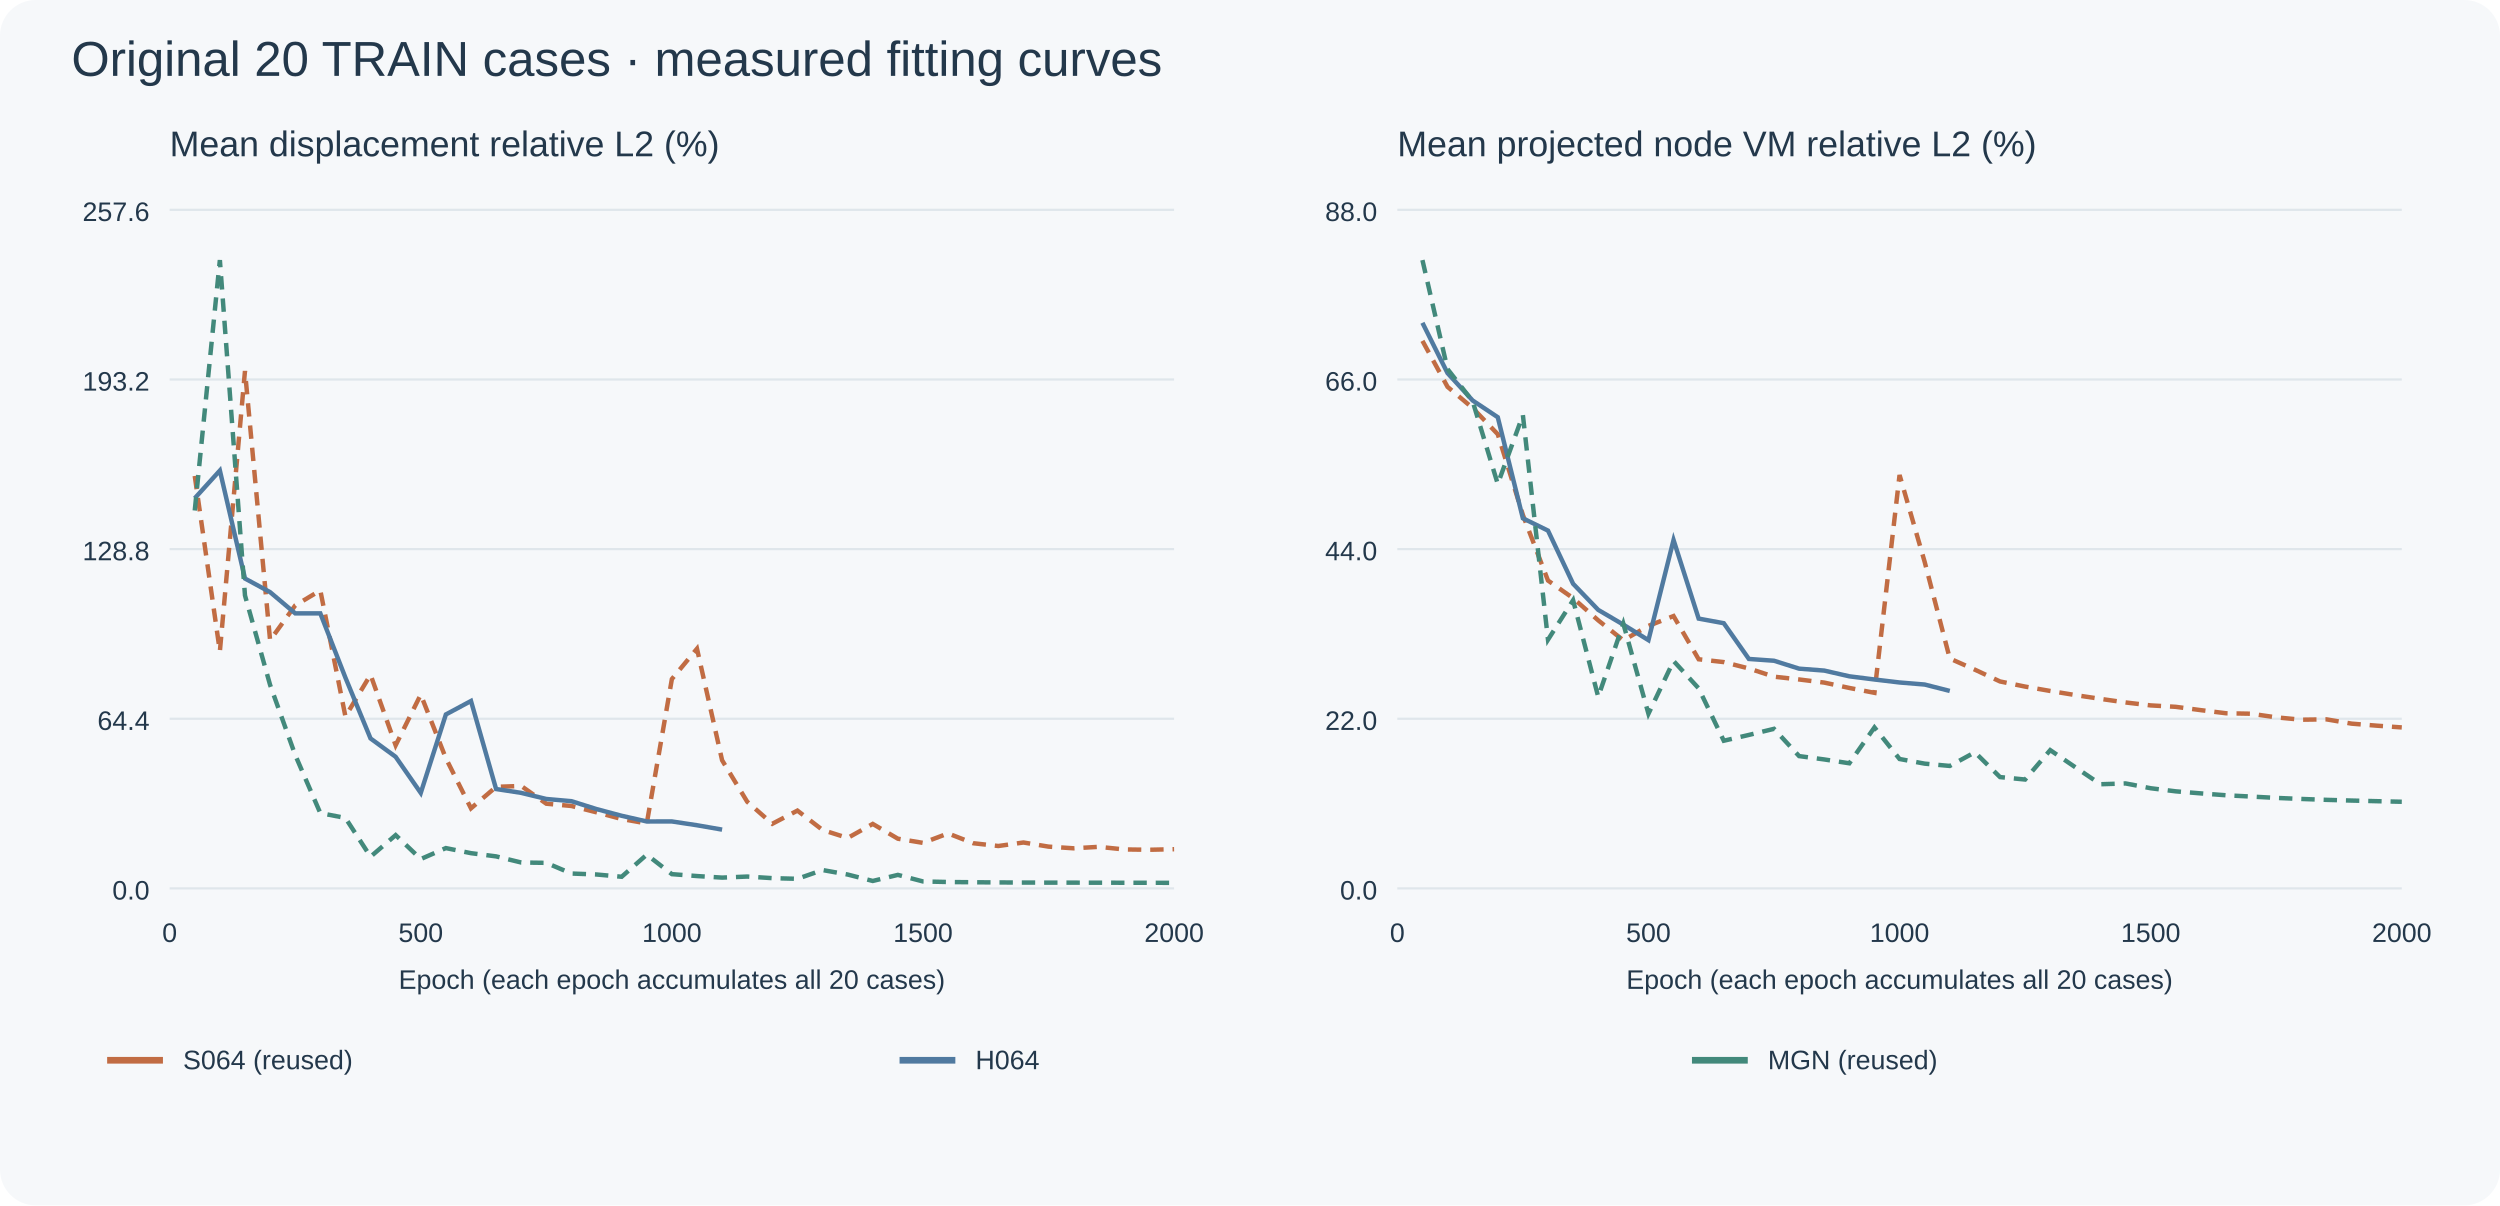
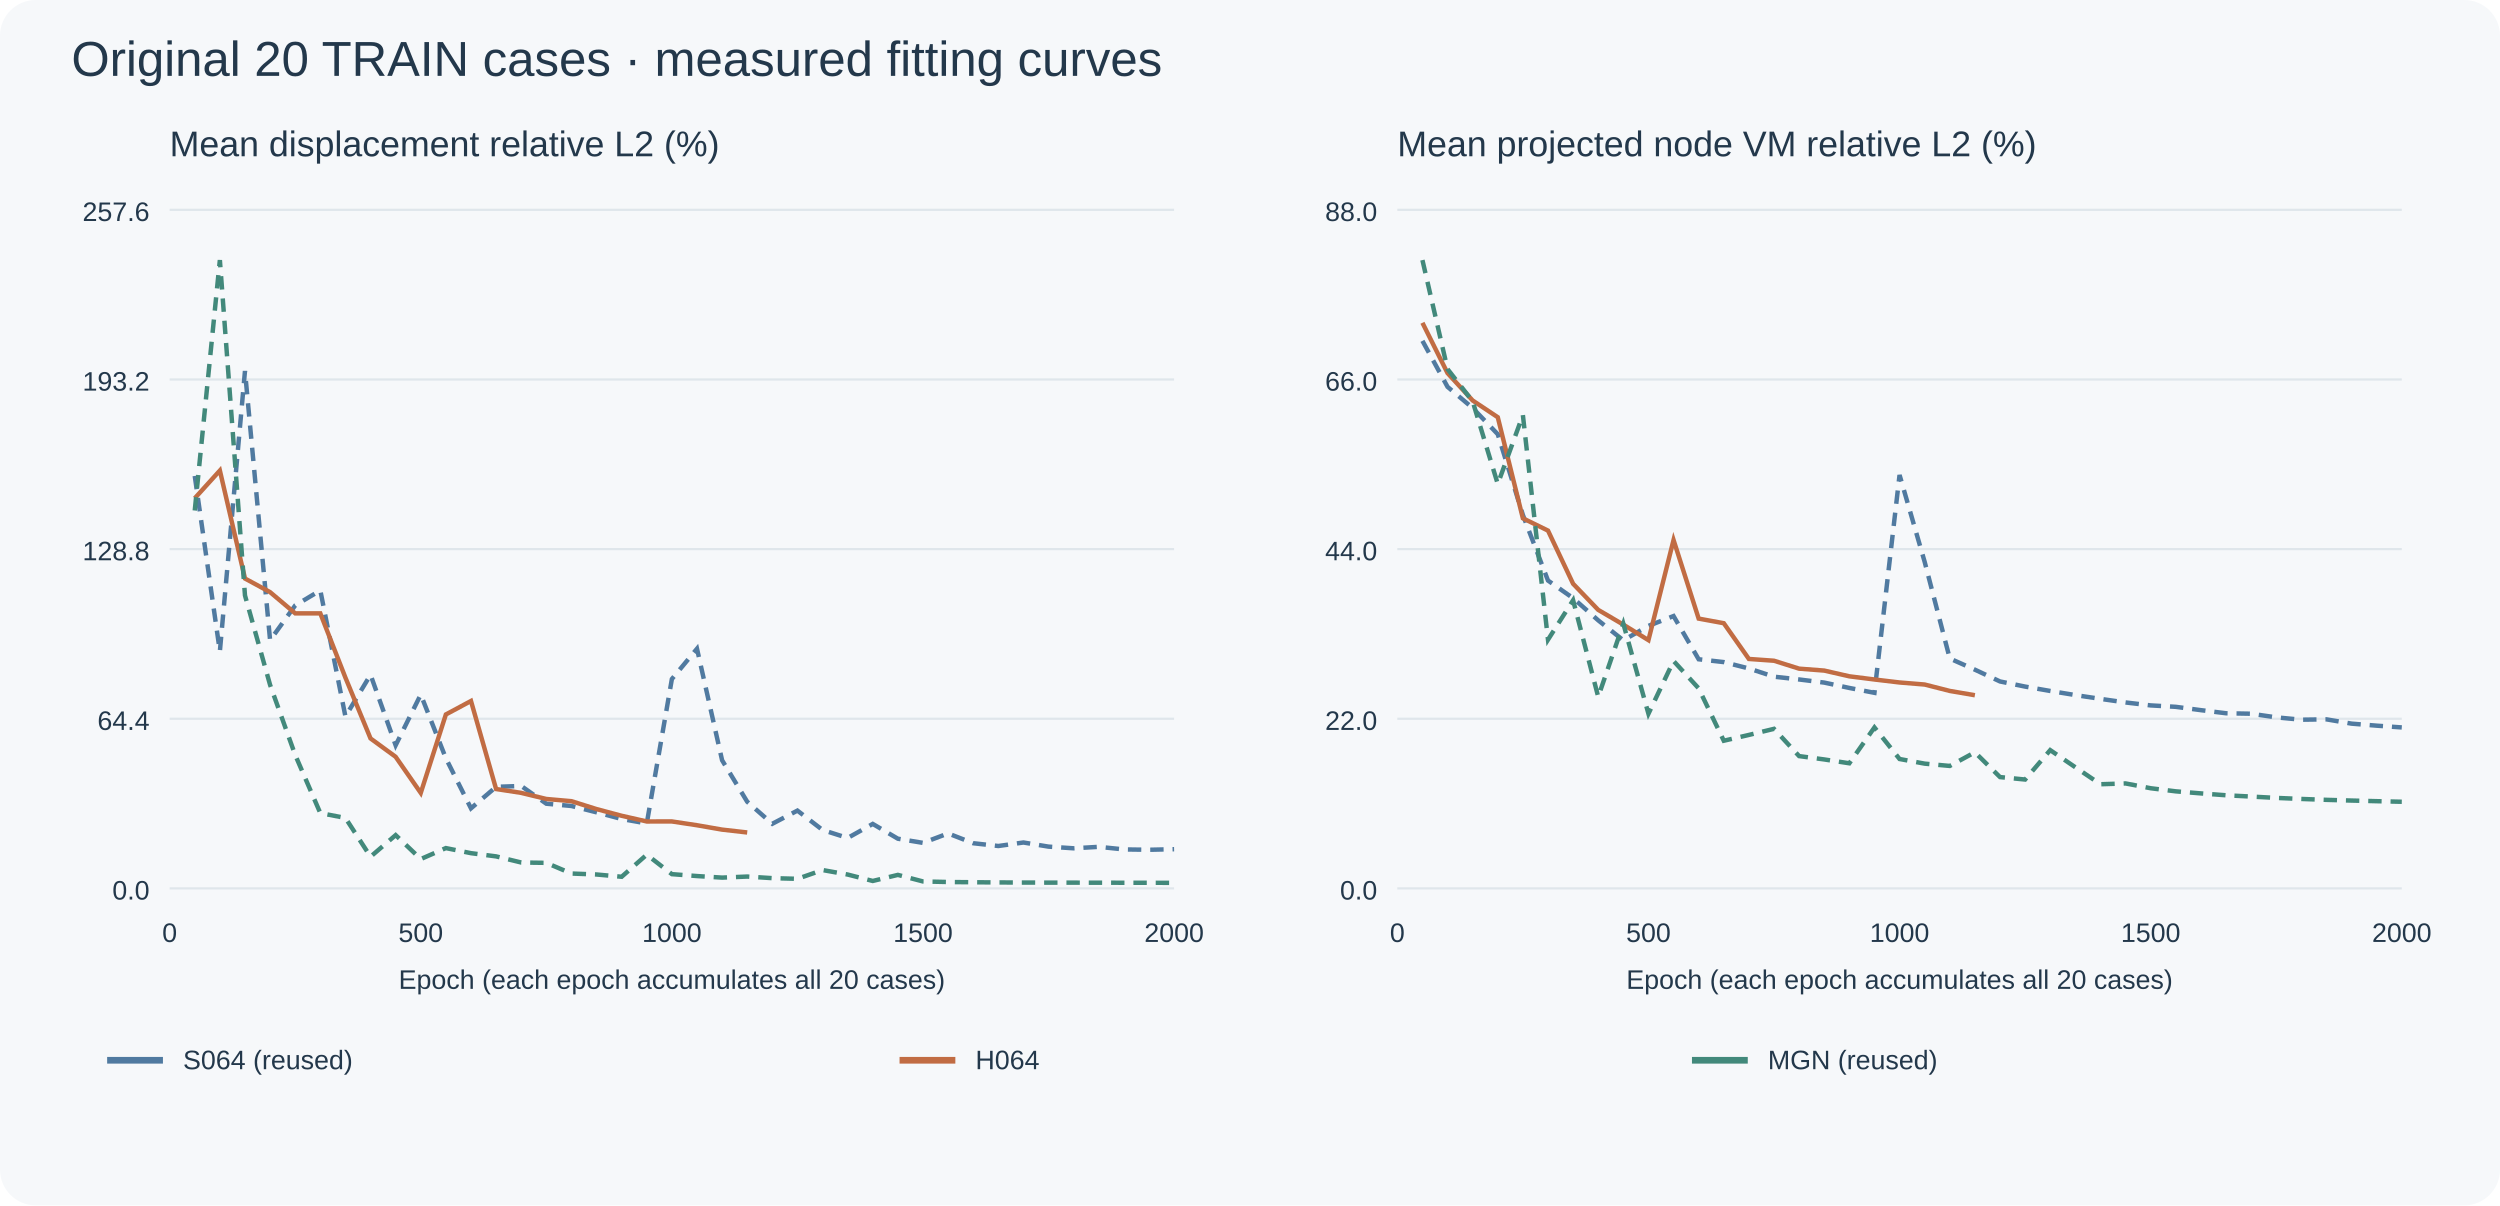
<svg xmlns="http://www.w3.org/2000/svg" width="1120" height="540" viewBox="0 0 1120 540">
  <rect width="1120" height="540" rx="16" fill="#f6f8fa" />
  <g font-family="Arial,sans-serif" fill="#23384b">
    <text x="32" y="34" font-size="22">Original 20 TRAIN cases · measured fitting curves</text>
    <text x="76" y="70" font-size="16">Mean displacement relative L2 (%)</text>
    <path d="M76,398.00h450" stroke="#dfe6eb" />
    <text x="67" y="403.00" text-anchor="end" font-size="12">0.0</text>
    <path d="M76,322.00h450" stroke="#dfe6eb" />
    <text x="67" y="327.00" text-anchor="end" font-size="12">64.4</text>
    <path d="M76,246.00h450" stroke="#dfe6eb" />
    <text x="67" y="251.00" text-anchor="end" font-size="12">128.8</text>
    <path d="M76,170.00h450" stroke="#dfe6eb" />
    <text x="67" y="175.00" text-anchor="end" font-size="12">193.2</text>
    <path d="M76,94.00h450" stroke="#dfe6eb" />
    <text x="67" y="99.00" text-anchor="end" font-size="12">257.6</text>
    <text x="76.00" y="422" text-anchor="middle" font-size="12">0</text>
    <text x="188.50" y="422" text-anchor="middle" font-size="12">500</text>
    <text x="301.00" y="422" text-anchor="middle" font-size="12">1000</text>
    <text x="413.50" y="422" text-anchor="middle" font-size="12">1500</text>
    <text x="526.00" y="422" text-anchor="middle" font-size="12">2000</text>
    <text x="301.0" y="443" text-anchor="middle" font-size="12">Epoch (each epoch accumulates all 20 cases)</text>
-     <polyline points="87.25,213.22 98.50,291.82 109.75,166.22 121.00,286.82 132.25,271.24 143.50,264.49 154.75,320.98 166.00,302.28 177.25,333.88 188.50,311.16 199.75,339.70 211.00,362.14 222.25,352.50 233.50,352.11 244.75,360.06 256.00,361.08 267.25,363.92 278.50,366.91 289.75,368.91 301.00,304.21 312.25,290.62 323.50,340.60 334.75,359.18 346.00,369.05 357.25,363.15 368.50,371.83 379.75,375.41 391.00,369.12 402.25,375.74 413.50,377.61 424.75,373.37 436.00,377.76 447.25,379.01 458.50,377.44 469.75,379.29 481.00,380.04 492.25,379.38 503.50,380.54 514.75,380.70 526.00,380.44" fill="none" stroke="#c16c43" stroke-width="2" stroke-dasharray="6 4" />
-     <polyline points="87.25,223.22 98.50,210.80 109.75,259.18 121.00,265.28 132.25,274.78 143.50,274.79 154.75,303.59 166.00,330.83 177.25,339.06 188.50,355.23 199.75,320.08 211.00,314.04 222.25,353.48 233.50,355.21 244.75,357.94 256.00,358.93 267.25,362.47 278.50,365.47 289.75,368.02 301.00,368.01 312.25,369.71 323.50,371.67" fill="none" stroke="#507aa0" stroke-width="2" />
+     <polyline points="87.25,213.22 98.50,291.82 109.75,166.22 121.00,286.82 132.25,271.24 143.50,264.49 154.75,320.98 166.00,302.28 177.25,333.88 188.50,311.16 199.75,339.70 211.00,362.14 222.25,352.50 233.50,352.11 244.75,360.06 256.00,361.08 267.25,363.92 278.50,366.91 289.75,368.91 301.00,304.21 312.25,290.62 323.50,340.60 334.75,359.18 346.00,369.05 357.25,363.15 368.50,371.83 379.75,375.41 391.00,369.12 402.25,375.74 413.50,377.61 424.75,373.37 436.00,377.76 447.25,379.01 458.50,377.44 469.75,379.29 481.00,380.04 492.25,379.38 503.50,380.54 514.75,380.70 526.00,380.44" fill="none" stroke="#507aa0" stroke-width="2" stroke-dasharray="6 4" />
+     <polyline points="87.25,223.22 98.50,210.80 109.75,259.18 121.00,265.28 132.25,274.78 143.50,274.79 154.75,303.59 166.00,330.83 177.25,339.06 188.50,355.23 199.75,320.08 211.00,314.04 222.25,353.48 233.50,355.21 244.75,357.94 256.00,358.93 267.25,362.47 278.50,365.47 289.75,368.02 301.00,368.01 312.25,369.71 323.50,371.67 334.75,372.95" fill="none" stroke="#c16c43" stroke-width="2" />
    <polyline points="87.25,228.72 98.50,116.52 109.75,266.75 121.00,306.85 132.25,338.22 143.50,364.27 154.75,366.44 166.00,383.81 177.25,374.13 188.50,384.86 199.75,379.94 211.00,382.22 222.25,383.66 233.50,386.40 244.75,386.56 256.00,391.34 267.25,391.77 278.50,392.79 289.75,382.89 301.00,391.62 312.25,392.47 323.50,393.17 334.75,392.70 346.00,393.41 357.25,393.71 368.50,389.78 379.75,391.79 391.00,394.67 402.25,391.95 413.50,394.89 424.75,395.14 436.00,395.25 447.25,395.33 458.50,395.38 469.75,395.41 481.00,395.43 492.25,395.45 503.50,395.47 514.75,395.49 526.00,395.50" fill="none" stroke="#42897b" stroke-width="2" stroke-dasharray="6 4" />
    <text x="626" y="70" font-size="16">Mean projected node VM relative L2 (%)</text>
    <path d="M626,398.00h450" stroke="#dfe6eb" />
    <text x="617" y="403.00" text-anchor="end" font-size="12">0.0</text>
    <path d="M626,322.00h450" stroke="#dfe6eb" />
    <text x="617" y="327.00" text-anchor="end" font-size="12">22.0</text>
    <path d="M626,246.00h450" stroke="#dfe6eb" />
    <text x="617" y="251.00" text-anchor="end" font-size="12">44.0</text>
    <path d="M626,170.00h450" stroke="#dfe6eb" />
    <text x="617" y="175.00" text-anchor="end" font-size="12">66.0</text>
    <path d="M626,94.00h450" stroke="#dfe6eb" />
    <text x="617" y="99.00" text-anchor="end" font-size="12">88.0</text>
    <text x="626.00" y="422" text-anchor="middle" font-size="12">0</text>
    <text x="738.50" y="422" text-anchor="middle" font-size="12">500</text>
    <text x="851.00" y="422" text-anchor="middle" font-size="12">1000</text>
    <text x="963.50" y="422" text-anchor="middle" font-size="12">1500</text>
    <text x="1076.00" y="422" text-anchor="middle" font-size="12">2000</text>
    <text x="851.0" y="443" text-anchor="middle" font-size="12">Epoch (each epoch accumulates all 20 cases)</text>
-     <polyline points="637.25,152.70 648.50,173.31 659.75,182.79 671.00,194.53 682.25,230.69 693.50,260.08 704.75,267.98 716.00,277.91 727.25,286.87 738.50,280.39 749.75,275.99 761.00,295.35 772.25,296.62 783.50,299.47 794.75,303.15 806.00,304.40 817.25,305.80 828.50,308.20 839.75,310.38 851.00,212.80 862.25,251.72 873.50,295.01 884.75,300.01 896.00,305.29 907.25,307.59 918.50,309.55 929.75,311.39 941.00,313.09 952.25,314.70 963.50,316.02 974.75,316.66 986.00,318.15 997.25,319.54 1008.50,319.75 1019.75,321.37 1031.00,322.43 1042.25,322.27 1053.50,324.19 1064.75,325.10 1076.00,325.89" fill="none" stroke="#c16c43" stroke-width="2" stroke-dasharray="6 4" />
-     <polyline points="637.25,144.61 648.50,167.17 659.75,179.43 671.00,186.92 682.25,232.20 693.50,237.71 704.75,261.53 716.00,273.23 727.25,279.83 738.50,286.79 749.75,241.92 761.00,277.13 772.25,279.20 783.50,295.21 794.75,296.01 806.00,299.56 817.25,300.42 828.50,302.99 839.75,304.41 851.00,305.75 862.25,306.67 873.50,309.54" fill="none" stroke="#507aa0" stroke-width="2" />
+     <polyline points="637.25,152.70 648.50,173.31 659.75,182.79 671.00,194.53 682.25,230.69 693.50,260.08 704.75,267.98 716.00,277.91 727.25,286.87 738.50,280.39 749.75,275.99 761.00,295.35 772.25,296.62 783.50,299.47 794.75,303.15 806.00,304.40 817.25,305.80 828.50,308.20 839.75,310.38 851.00,212.80 862.25,251.72 873.50,295.01 884.75,300.01 896.00,305.29 907.25,307.59 918.50,309.55 929.75,311.39 941.00,313.09 952.25,314.70 963.50,316.02 974.75,316.66 986.00,318.15 997.25,319.54 1008.50,319.75 1019.75,321.37 1031.00,322.43 1042.25,322.27 1053.50,324.19 1064.75,325.10 1076.00,325.89" fill="none" stroke="#507aa0" stroke-width="2" stroke-dasharray="6 4" />
+     <polyline points="637.25,144.61 648.50,167.17 659.75,179.43 671.00,186.92 682.25,232.20 693.50,237.71 704.75,261.53 716.00,273.23 727.25,279.83 738.50,286.79 749.75,241.92 761.00,277.13 772.25,279.20 783.50,295.21 794.75,296.01 806.00,299.56 817.25,300.42 828.50,302.99 839.75,304.41 851.00,305.75 862.25,306.67 873.50,309.54 884.75,311.47" fill="none" stroke="#c16c43" stroke-width="2" />
    <polyline points="637.25,116.52 648.50,165.35 659.75,179.79 671.00,216.83 682.25,185.95 693.50,286.58 704.75,268.91 716.00,312.18 727.25,279.41 738.50,319.76 749.75,296.12 761.00,308.38 772.25,331.85 783.50,329.25 794.75,326.52 806.00,338.73 817.25,340.23 828.50,341.95 839.75,325.89 851.00,340.03 862.25,342.11 873.50,343.14 884.75,337.02 896.00,348.13 907.25,349.23 918.50,336.05 929.75,343.73 941.00,351.34 952.25,350.98 963.50,353.13 974.75,354.52 986.00,355.44 997.25,356.28 1008.50,356.86 1019.75,357.46 1031.00,357.93 1042.25,358.33 1053.50,358.65 1064.75,358.93 1076.00,359.19" fill="none" stroke="#42897b" stroke-width="2" stroke-dasharray="6 4" />
-     <path d="M48,475h25" stroke="#c16c43" stroke-width="3" />
+     <path d="M48,475h25" stroke="#507aa0" stroke-width="3" />
    <text x="82" y="479" font-size="12">S064 (reused)</text>
-     <path d="M403,475h25" stroke="#507aa0" stroke-width="3" />
+     <path d="M403,475h25" stroke="#c16c43" stroke-width="3" />
    <text x="437" y="479" font-size="12">H064</text>
    <path d="M758,475h25" stroke="#42897b" stroke-width="3" />
    <text x="792" y="479" font-size="12">MGN (reused)</text>
  </g>
</svg>
